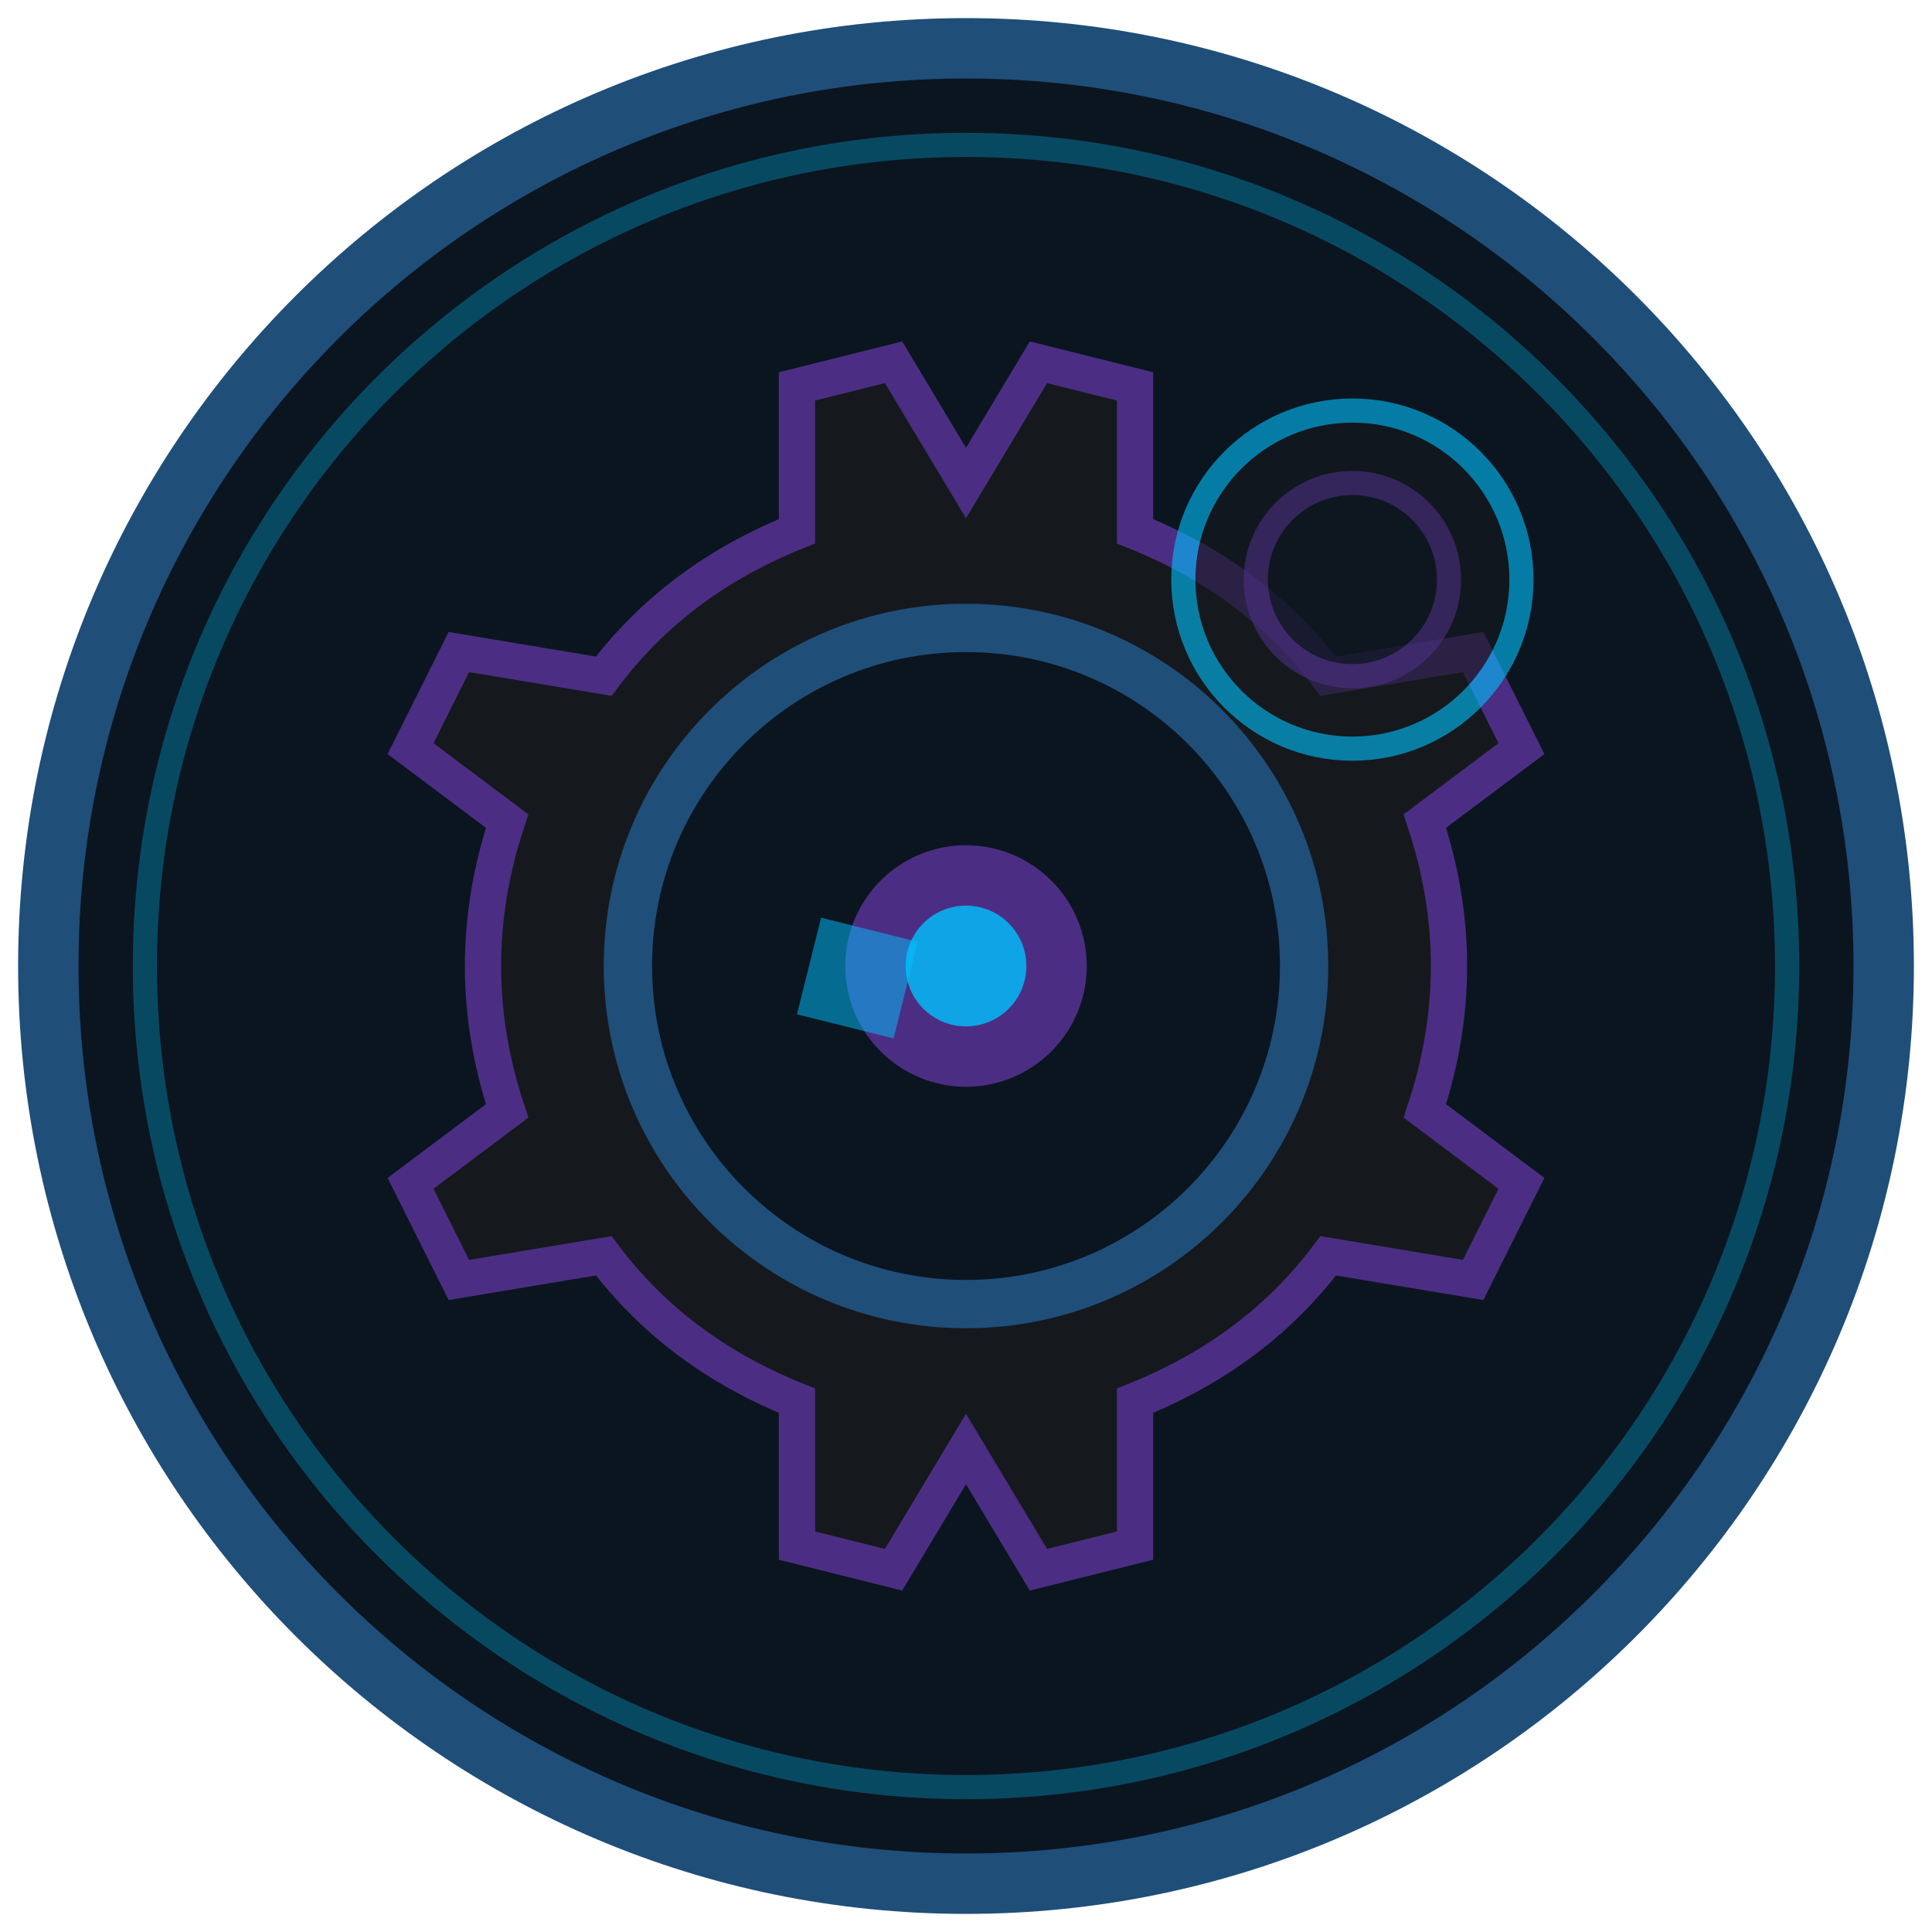
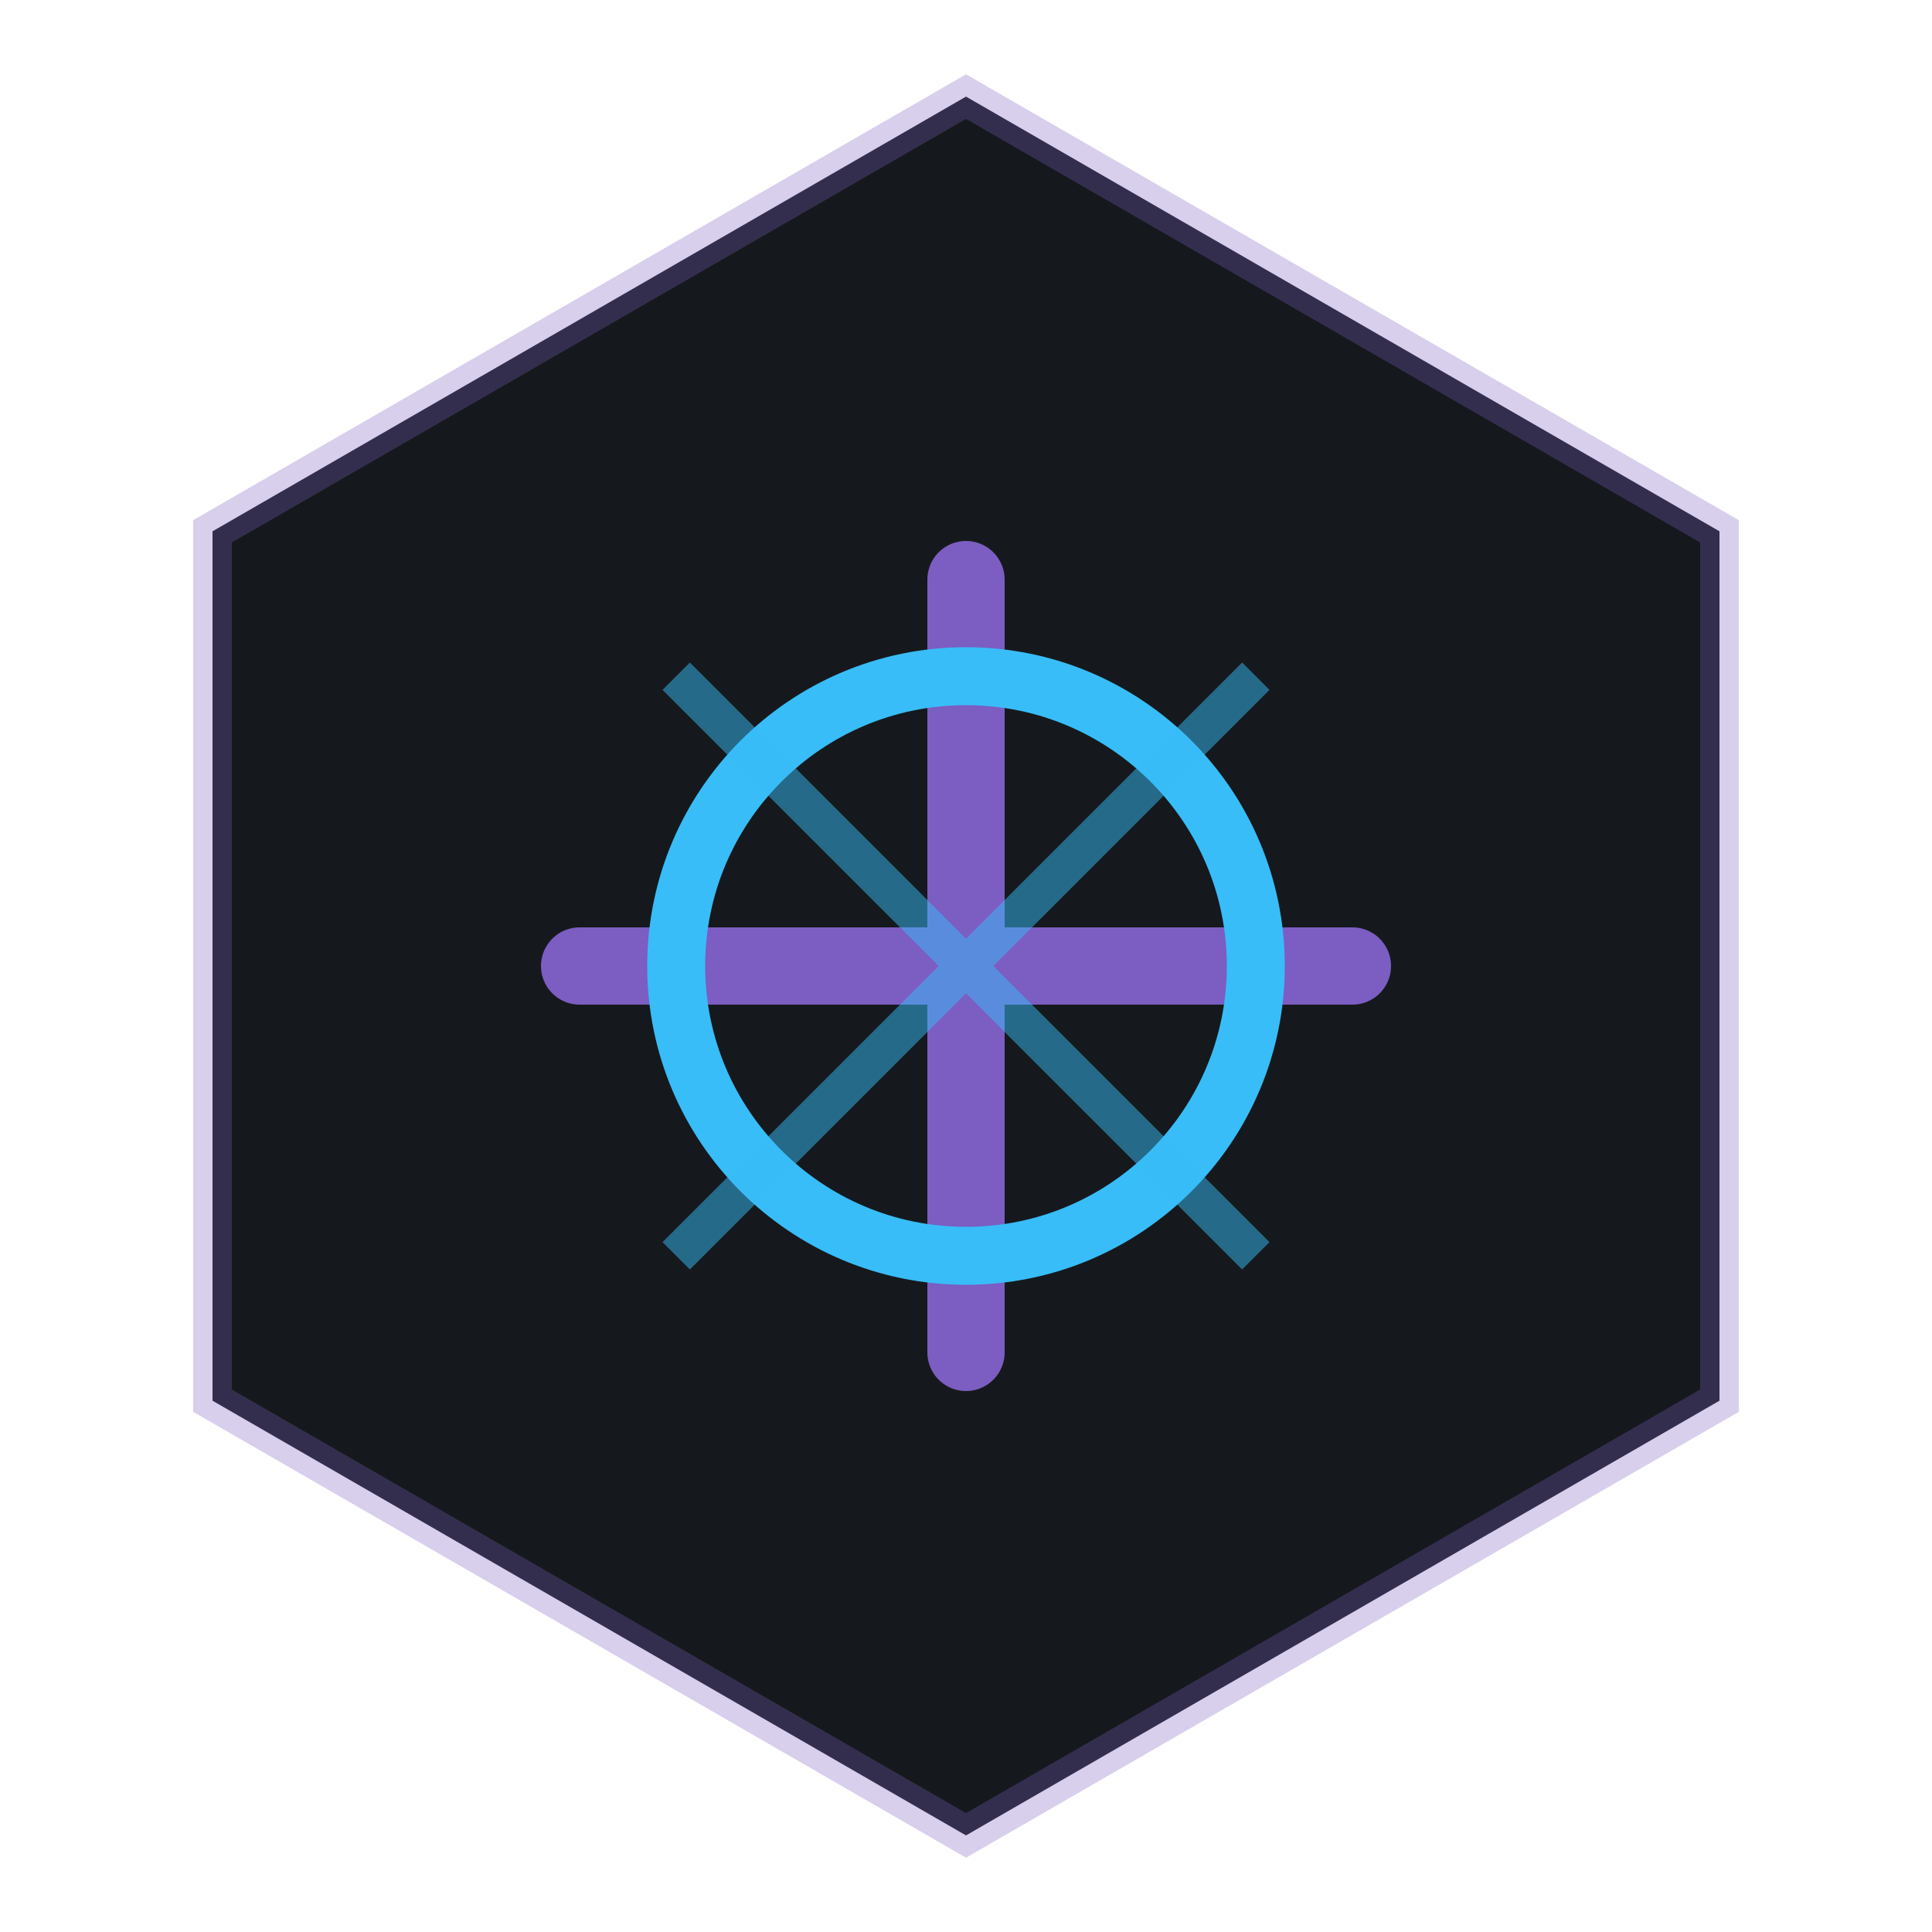
- <svg xmlns="http://www.w3.org/2000/svg" viewBox="0 0 80 80" fill="none">
-   <circle cx="40" cy="40" r="38" stroke="#1F4E79" stroke-width="2.5" fill="#0B1520" />
-   <circle cx="40" cy="40" r="34" stroke="#00C2FF" stroke-width="1" fill="none" opacity="0.3" />
-   <path d="M40 20 L43 15 L47 16 L47 22 Q52 24 55 28 L61 27 L63 31 L59 34 Q60 37 60 40 Q60 43 59 46 L63 49 L61 53 L55 52 Q52 56 47 58 L47 64 L43 65 L40 60 L37 65 L33 64 L33 58 Q28 56 25 52 L19 53 L17 49 L21 46 Q20 43 20 40 Q20 37 21 34 L17 31 L19 27 L25 28 Q28 24 33 22 L33 16 L37 15 Z" fill="#15191D" stroke="#4B2E83" stroke-width="1.5" />
-   <circle cx="40" cy="40" r="14" fill="#0B1520" stroke="#1F4E79" stroke-width="2" />
-   <circle cx="56" cy="24" r="7" fill="#15191D" stroke="#00C2FF" stroke-width="1" opacity="0.6" />
-   <circle cx="56" cy="24" r="4" fill="#0B1520" stroke="#4B2E83" stroke-width="1" opacity="0.6" />
-   <circle cx="40" cy="40" r="5" fill="#4B2E83" />
-   <circle cx="40" cy="40" r="2.5" fill="#00C2FF" opacity="0.8" />
-   <path d="M34 38 L33 42 L37 43 L38 39 Z" fill="#00C2FF" opacity="0.5" />
+ <svg xmlns="http://www.w3.org/2000/svg" viewBox="0 0 100 100" fill="none">
+   <path d="M50 5 L89 27.5 L89 72.5 L50 95 L11 72.5 L11 27.5 Z" fill="#15191D" stroke="#7C5DC2" stroke-width="2" stroke-opacity="0.3" />
+   <path d="M50 30 L50 70 M30 50 L70 50" stroke="#7C5DC2" stroke-width="4" stroke-linecap="round" />
+   <circle cx="50" cy="50" r="15" stroke="#38BDF8" stroke-width="3" />
+   <path d="M35 35 L65 65 M65 35 L35 65" stroke="#38BDF8" stroke-width="2" stroke-opacity="0.5" />
</svg>
